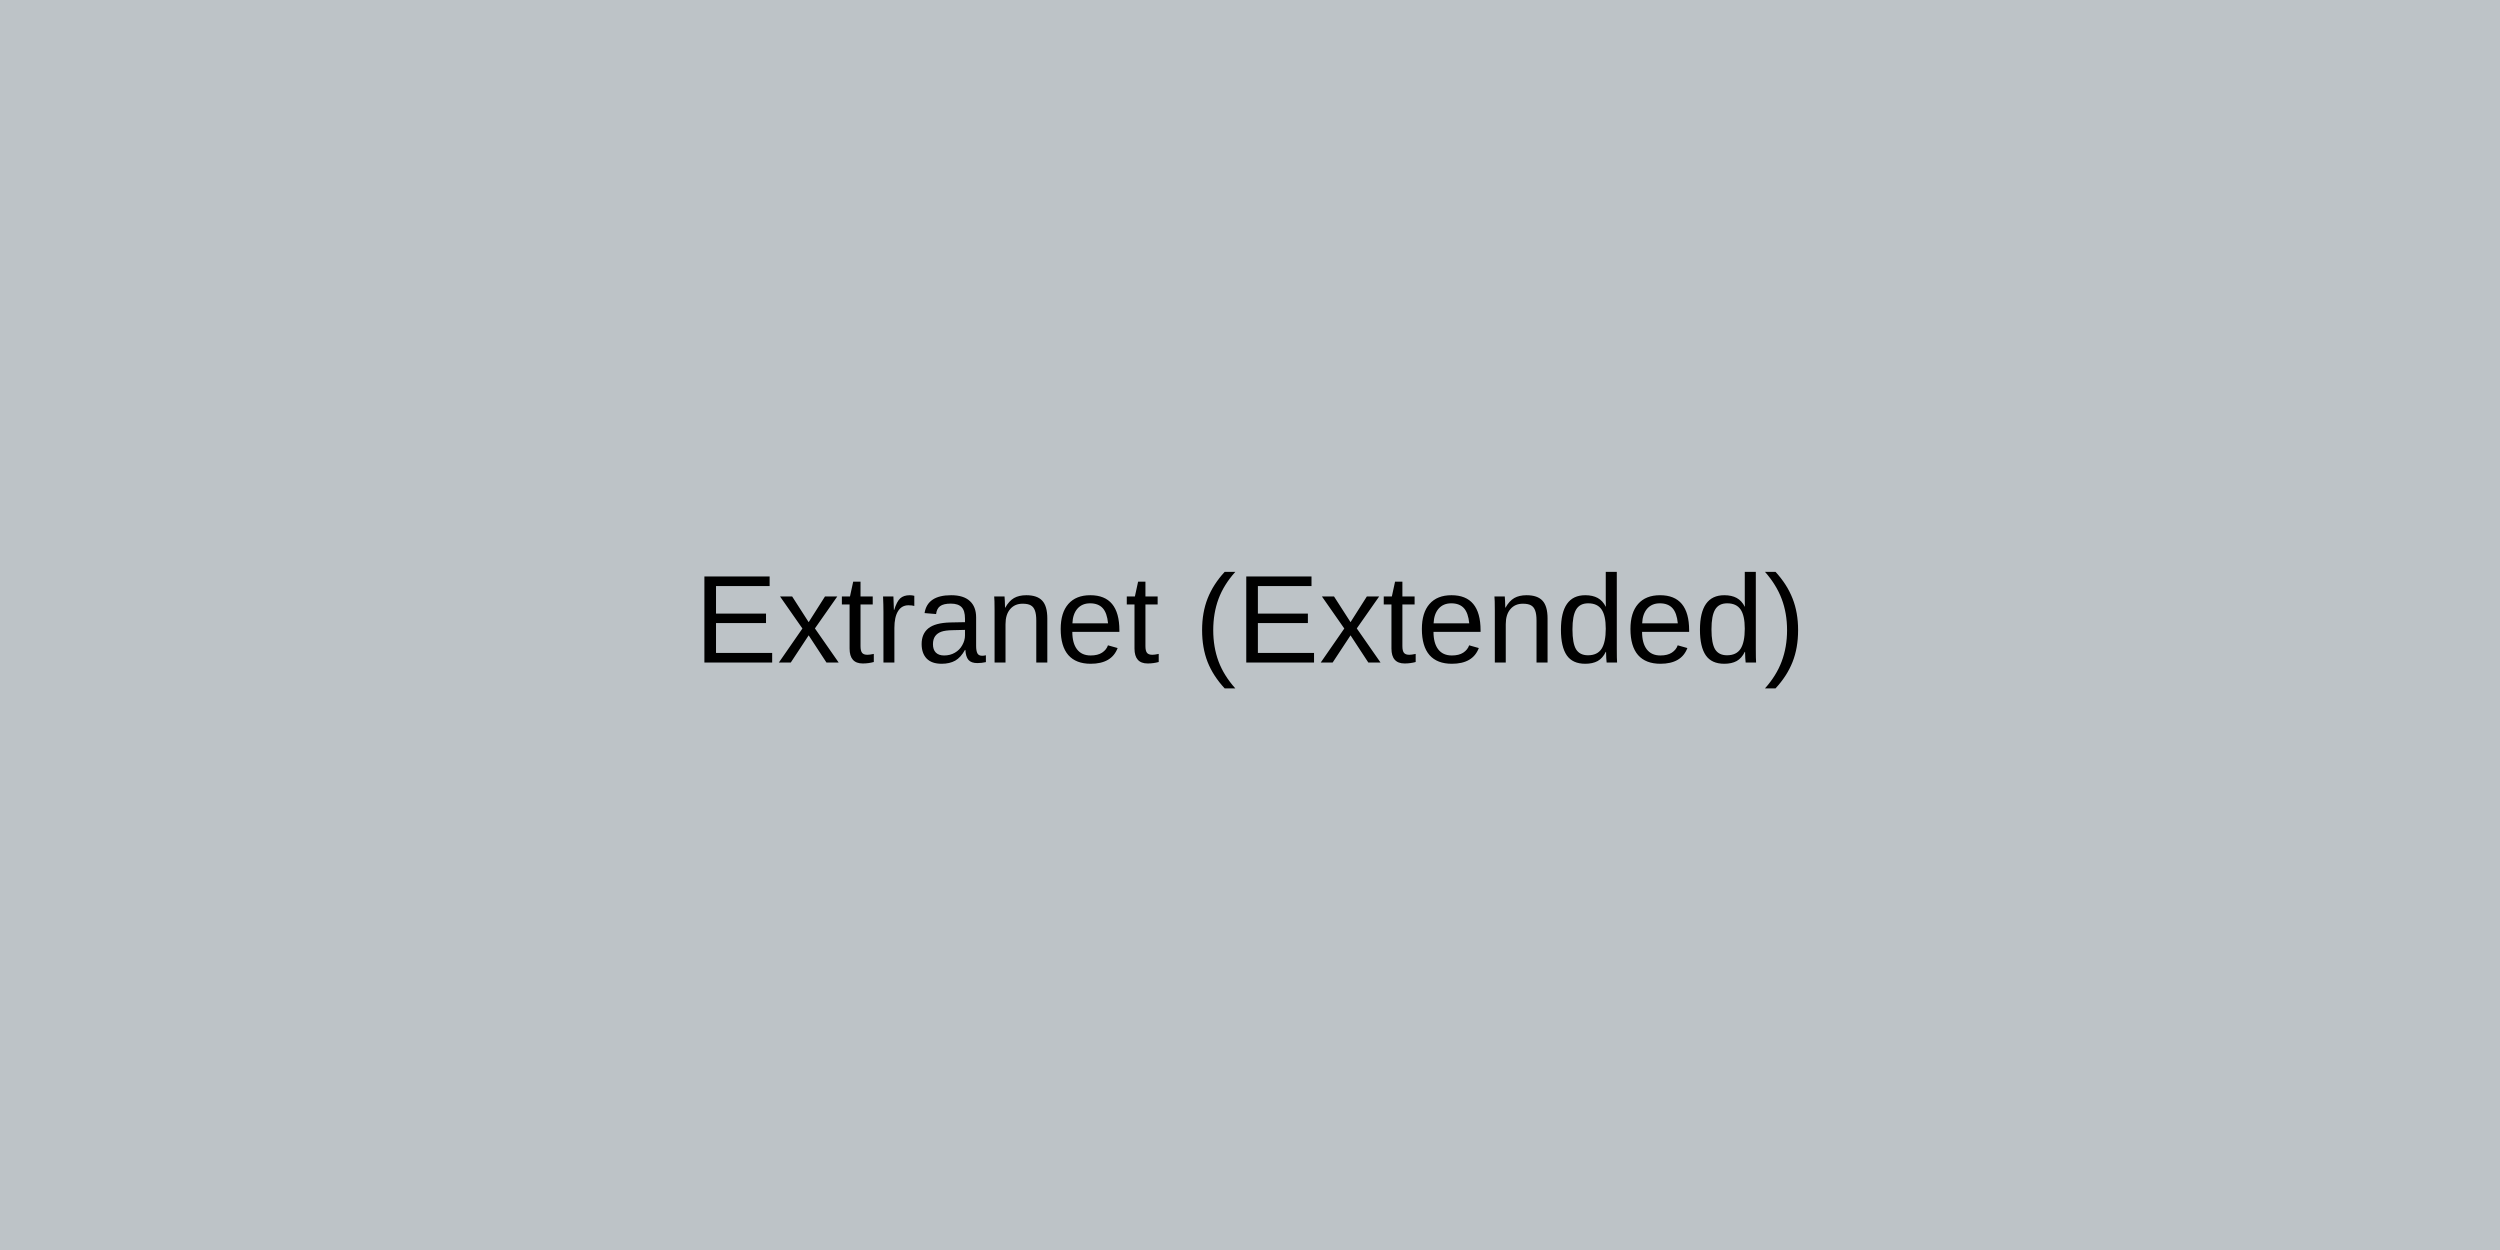
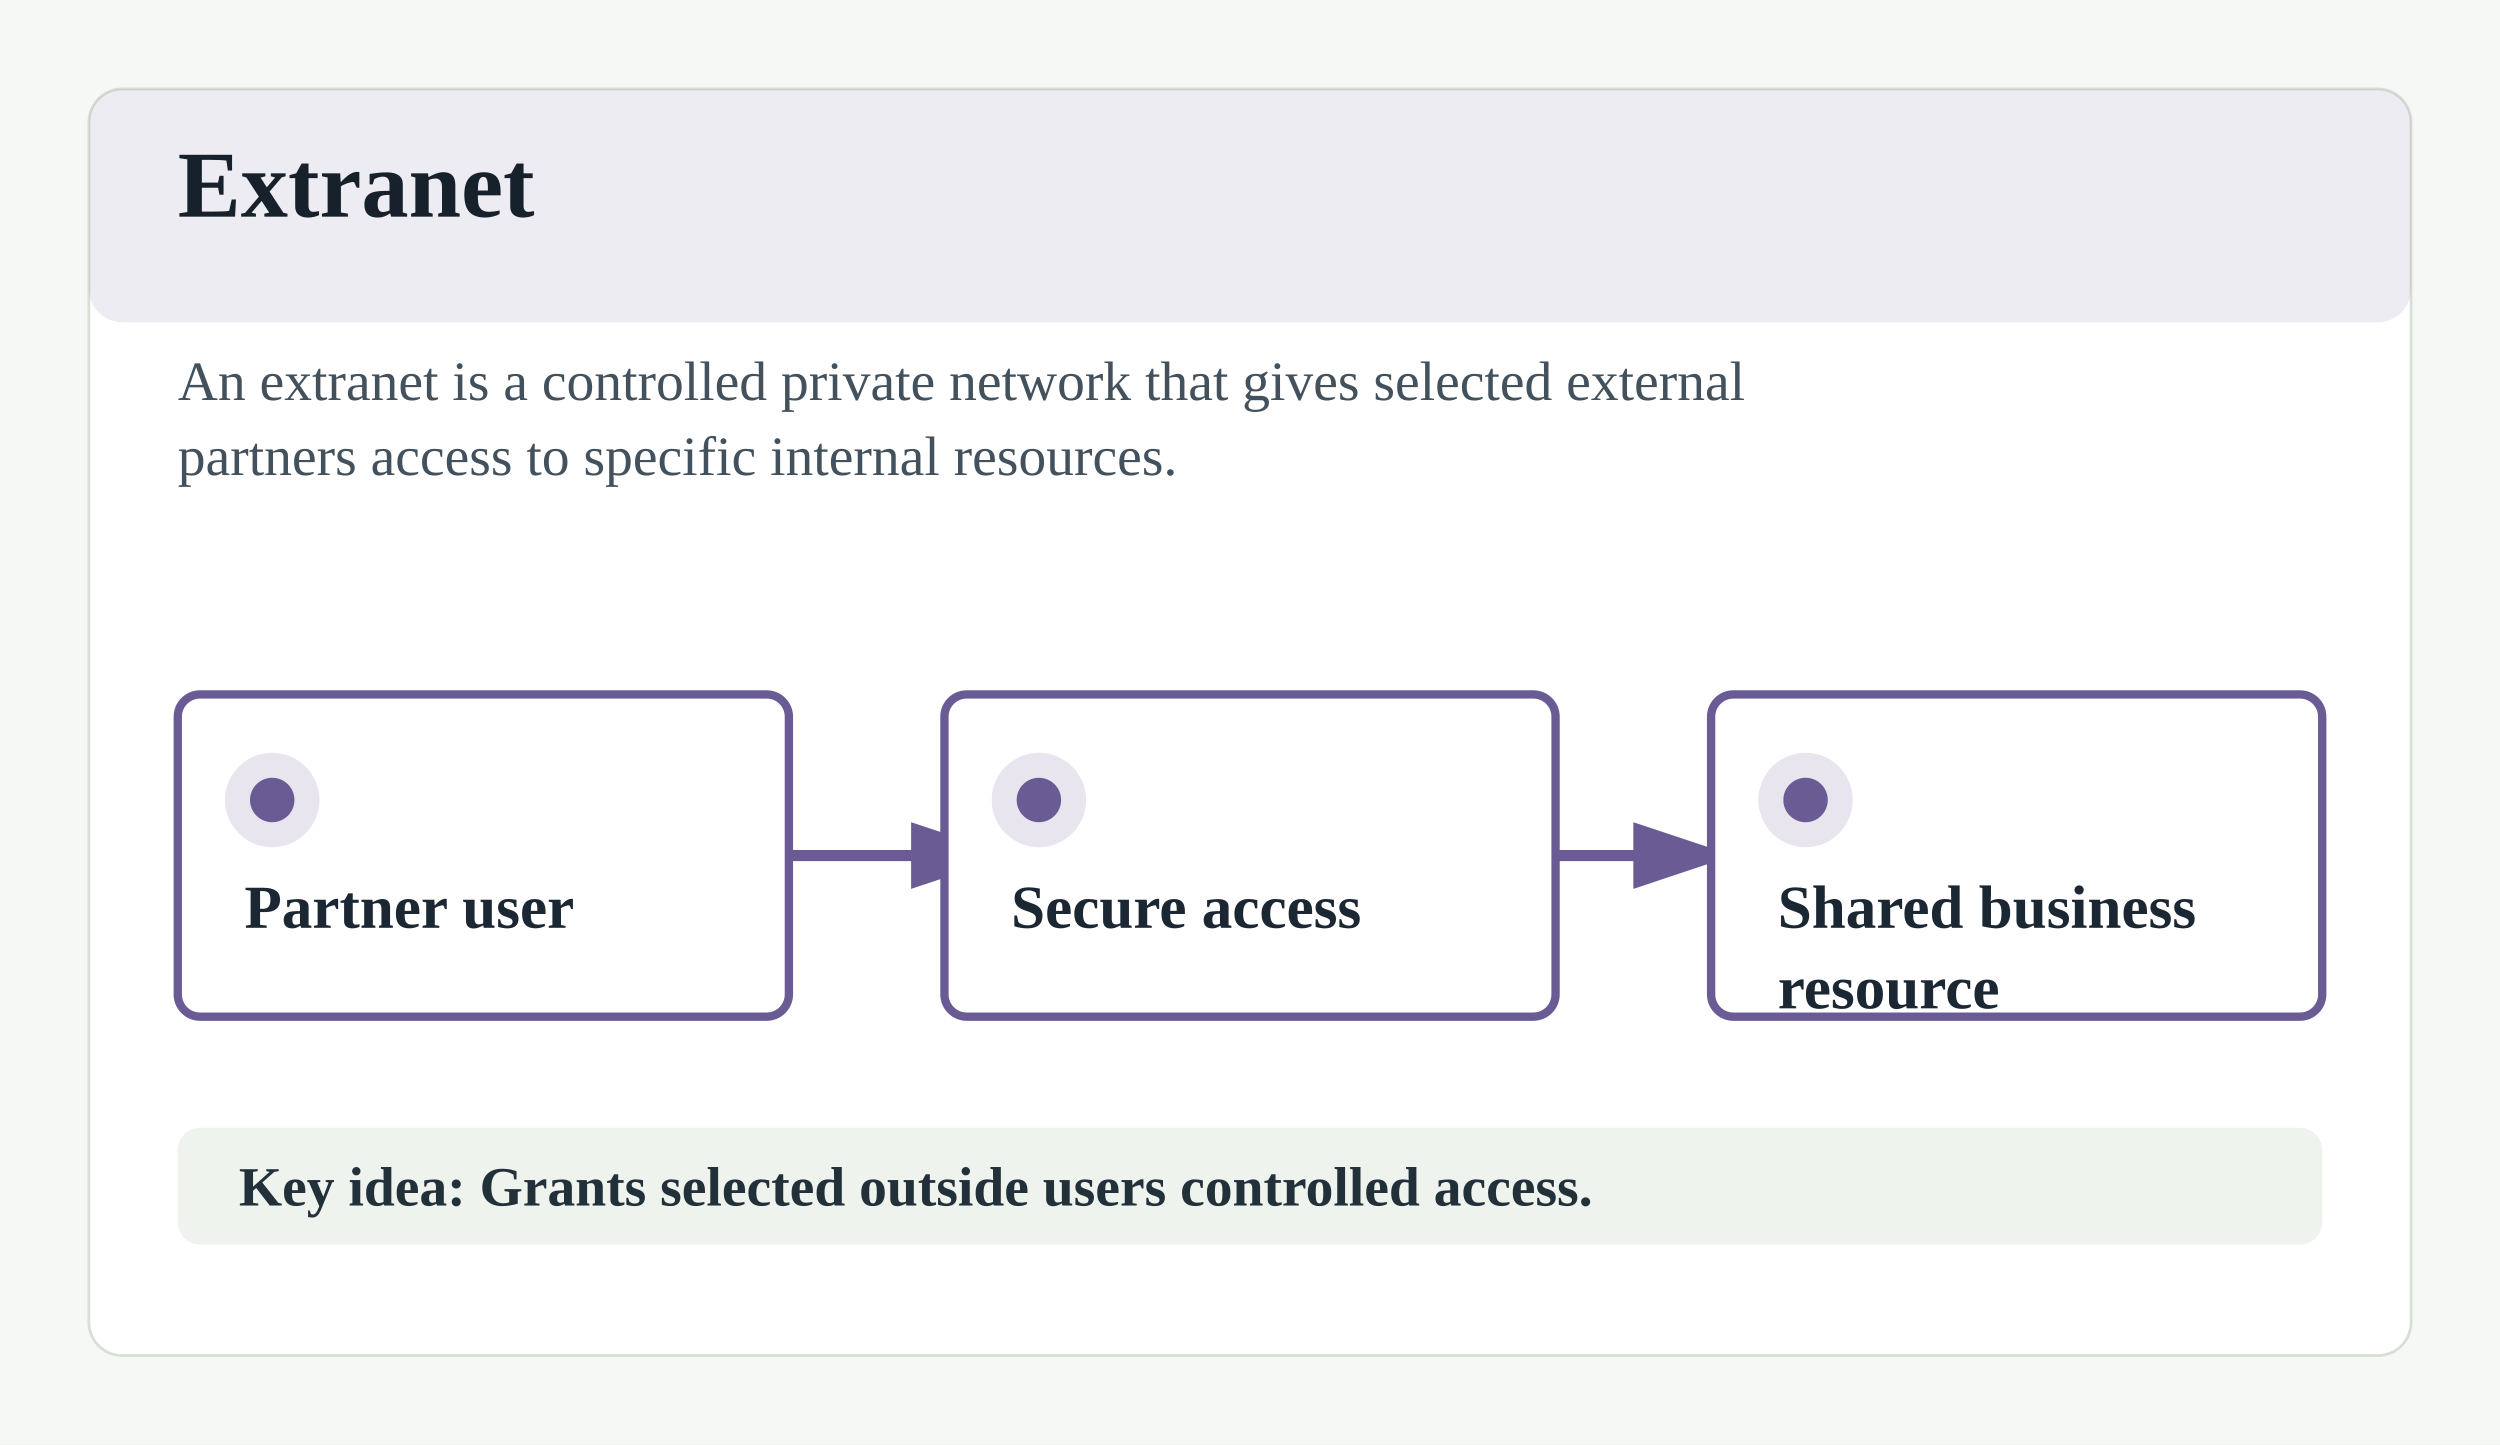
- <svg xmlns="http://www.w3.org/2000/svg" width="400" height="200">
-   <rect width="100%" height="100%" fill="#bdc3c7" />
-   <text x="50%" y="50%" font-family="Arial" font-size="20" fill="black" text-anchor="middle" dy=".3em">Extranet (Extended)</text>
+ <svg xmlns="http://www.w3.org/2000/svg" width="900" height="520" viewBox="0 0 900 520" role="img">
+   <defs>
+     <marker id="arrow" markerWidth="10" markerHeight="10" refX="8" refY="3" orient="auto">
+       <path d="M0,0 L0,6 L9,3 z" fill="#6a5b95" />
+     </marker>
+   </defs>
+   <rect width="900" height="520" fill="#f6f8f5" />
+   <rect x="32" y="32" width="836" height="456" rx="12" fill="#ffffff" stroke="#d8dfd5" />
+   <rect x="32" y="32" width="836" height="84" rx="12" fill="#6a5b95" opacity="0.12" />
+   <text x="64" y="78" font-size="34" font-weight="800" fill="#17212b">
+     <tspan x="64" dy="0">Extranet</tspan>
+   </text>
+   <text x="64" y="144" font-size="20" font-weight="500" fill="#42515c">
+     <tspan x="64" dy="0">An extranet is a controlled private network that gives selected external</tspan>
+     <tspan x="64" dy="27">partners access to specific internal resources.</tspan>
+   </text>
+   <line x1="280" y1="308" x2="360" y2="308" stroke="#6a5b95" stroke-width="4" marker-end="url(#arrow)" />
+   <line x1="540" y1="308" x2="620" y2="308" stroke="#6a5b95" stroke-width="4" marker-end="url(#arrow)" />
+   <rect x="64" y="250" width="220" height="116" rx="8" fill="#ffffff" stroke="#6a5b95" stroke-width="3" />
+   <circle cx="98" cy="288" r="17" fill="#6a5b95" opacity="0.16" />
+   <circle cx="98" cy="288" r="8" fill="#6a5b95" />
+   <text x="88" y="334" font-size="22" font-weight="700" fill="#1b2733">
+     <tspan x="88" dy="0">Partner user</tspan>
+   </text>
+   <rect x="340" y="250" width="220" height="116" rx="8" fill="#ffffff" stroke="#6a5b95" stroke-width="3" />
+   <circle cx="374" cy="288" r="17" fill="#6a5b95" opacity="0.16" />
+   <circle cx="374" cy="288" r="8" fill="#6a5b95" />
+   <text x="364" y="334" font-size="22" font-weight="700" fill="#1b2733">
+     <tspan x="364" dy="0">Secure access</tspan>
+   </text>
+   <rect x="616" y="250" width="220" height="116" rx="8" fill="#ffffff" stroke="#6a5b95" stroke-width="3" />
+   <circle cx="650" cy="288" r="17" fill="#6a5b95" opacity="0.16" />
+   <circle cx="650" cy="288" r="8" fill="#6a5b95" />
+   <text x="640" y="334" font-size="22" font-weight="700" fill="#1b2733">
+     <tspan x="640" dy="0">Shared business</tspan>
+     <tspan x="640" dy="29">resource</tspan>
+   </text>
+   <rect x="64" y="406" width="772" height="42" rx="8" fill="#eef3ed" />
+   <text x="86" y="434" font-size="20" font-weight="700" fill="#22303a">
+     <tspan x="86" dy="0">Key idea: Grants selected outside users controlled access.</tspan>
+   </text>
</svg>
